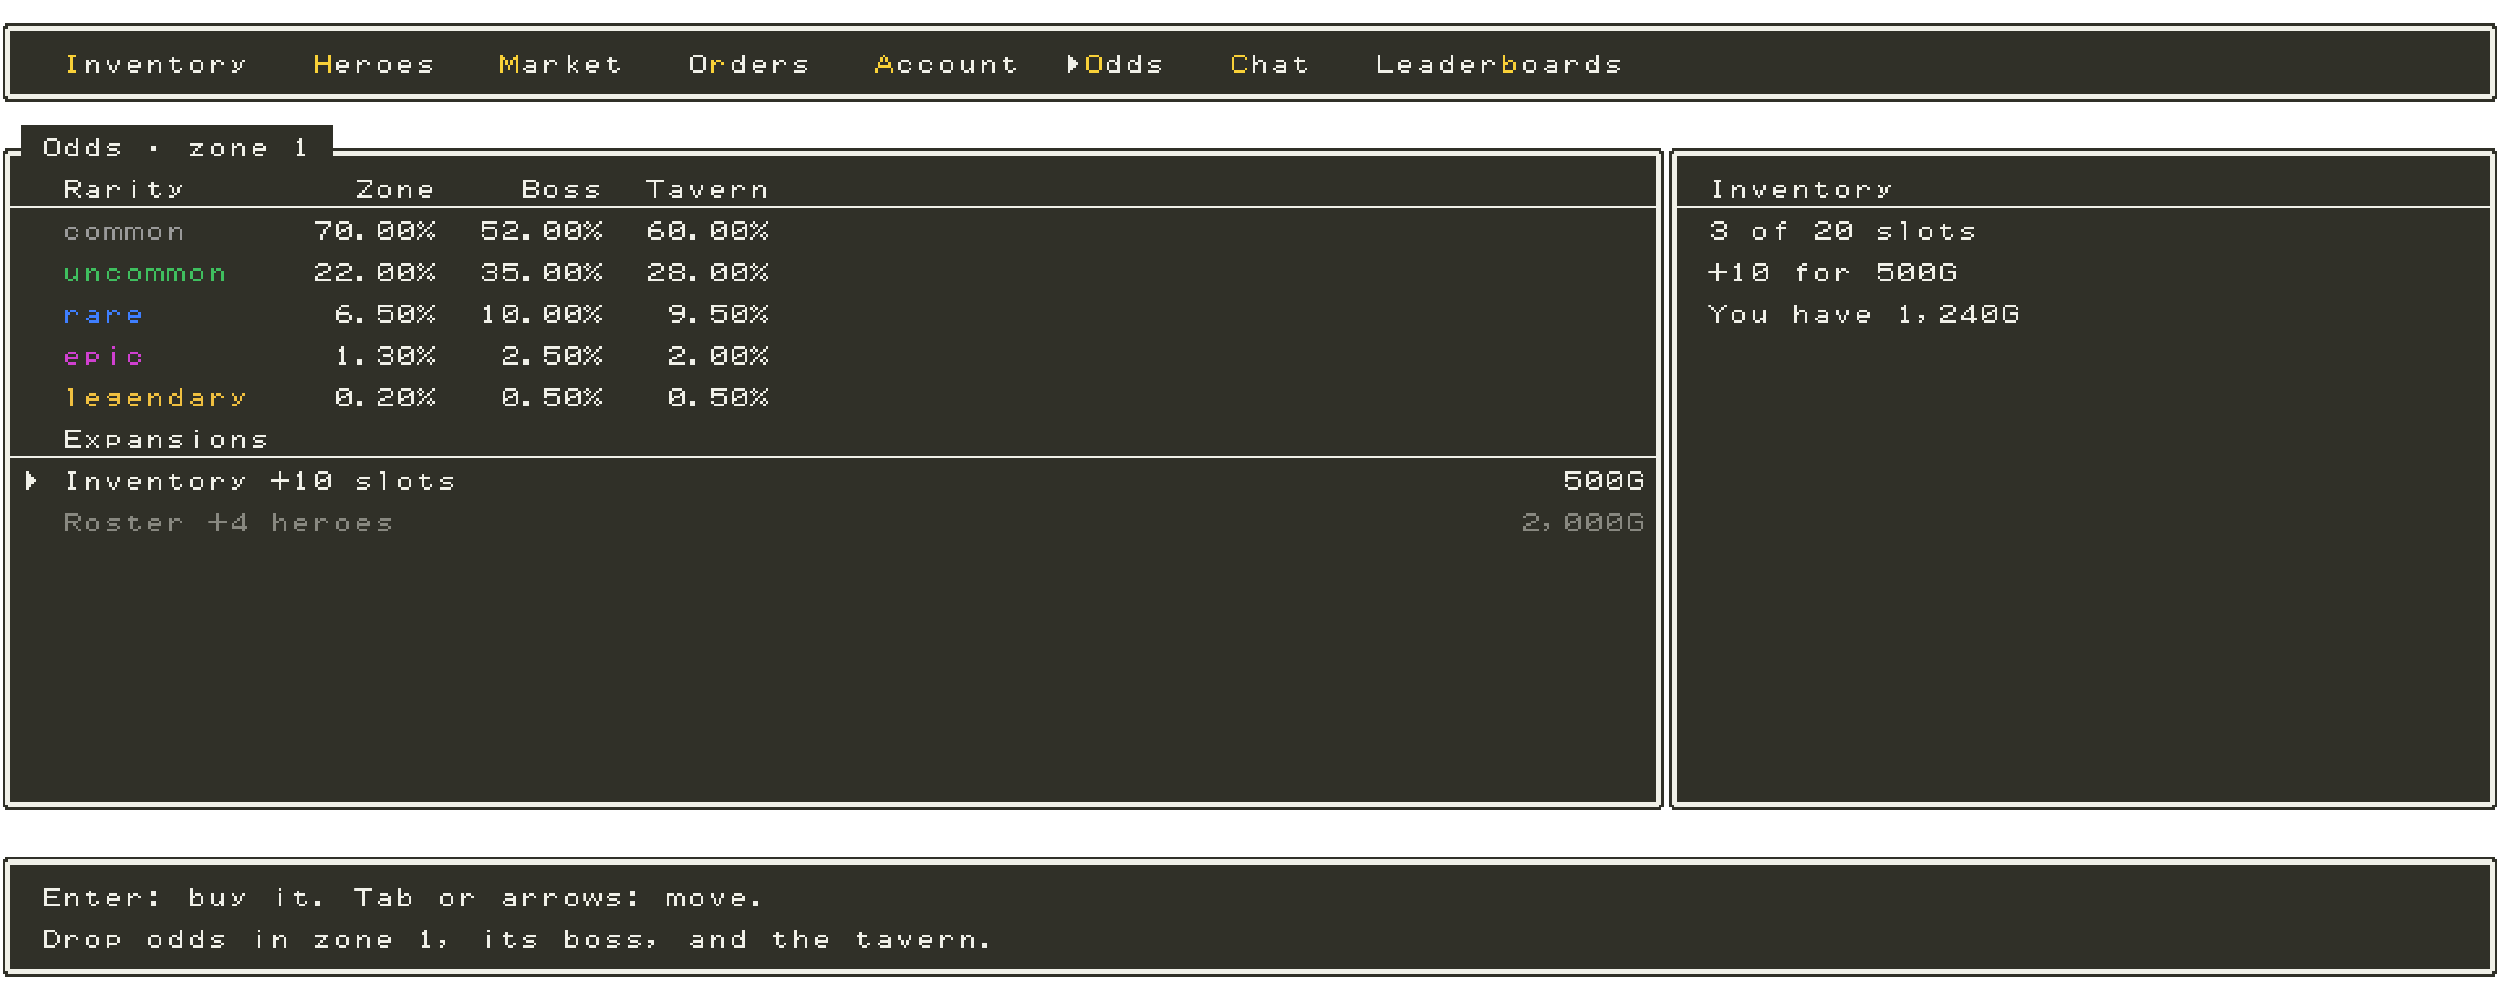
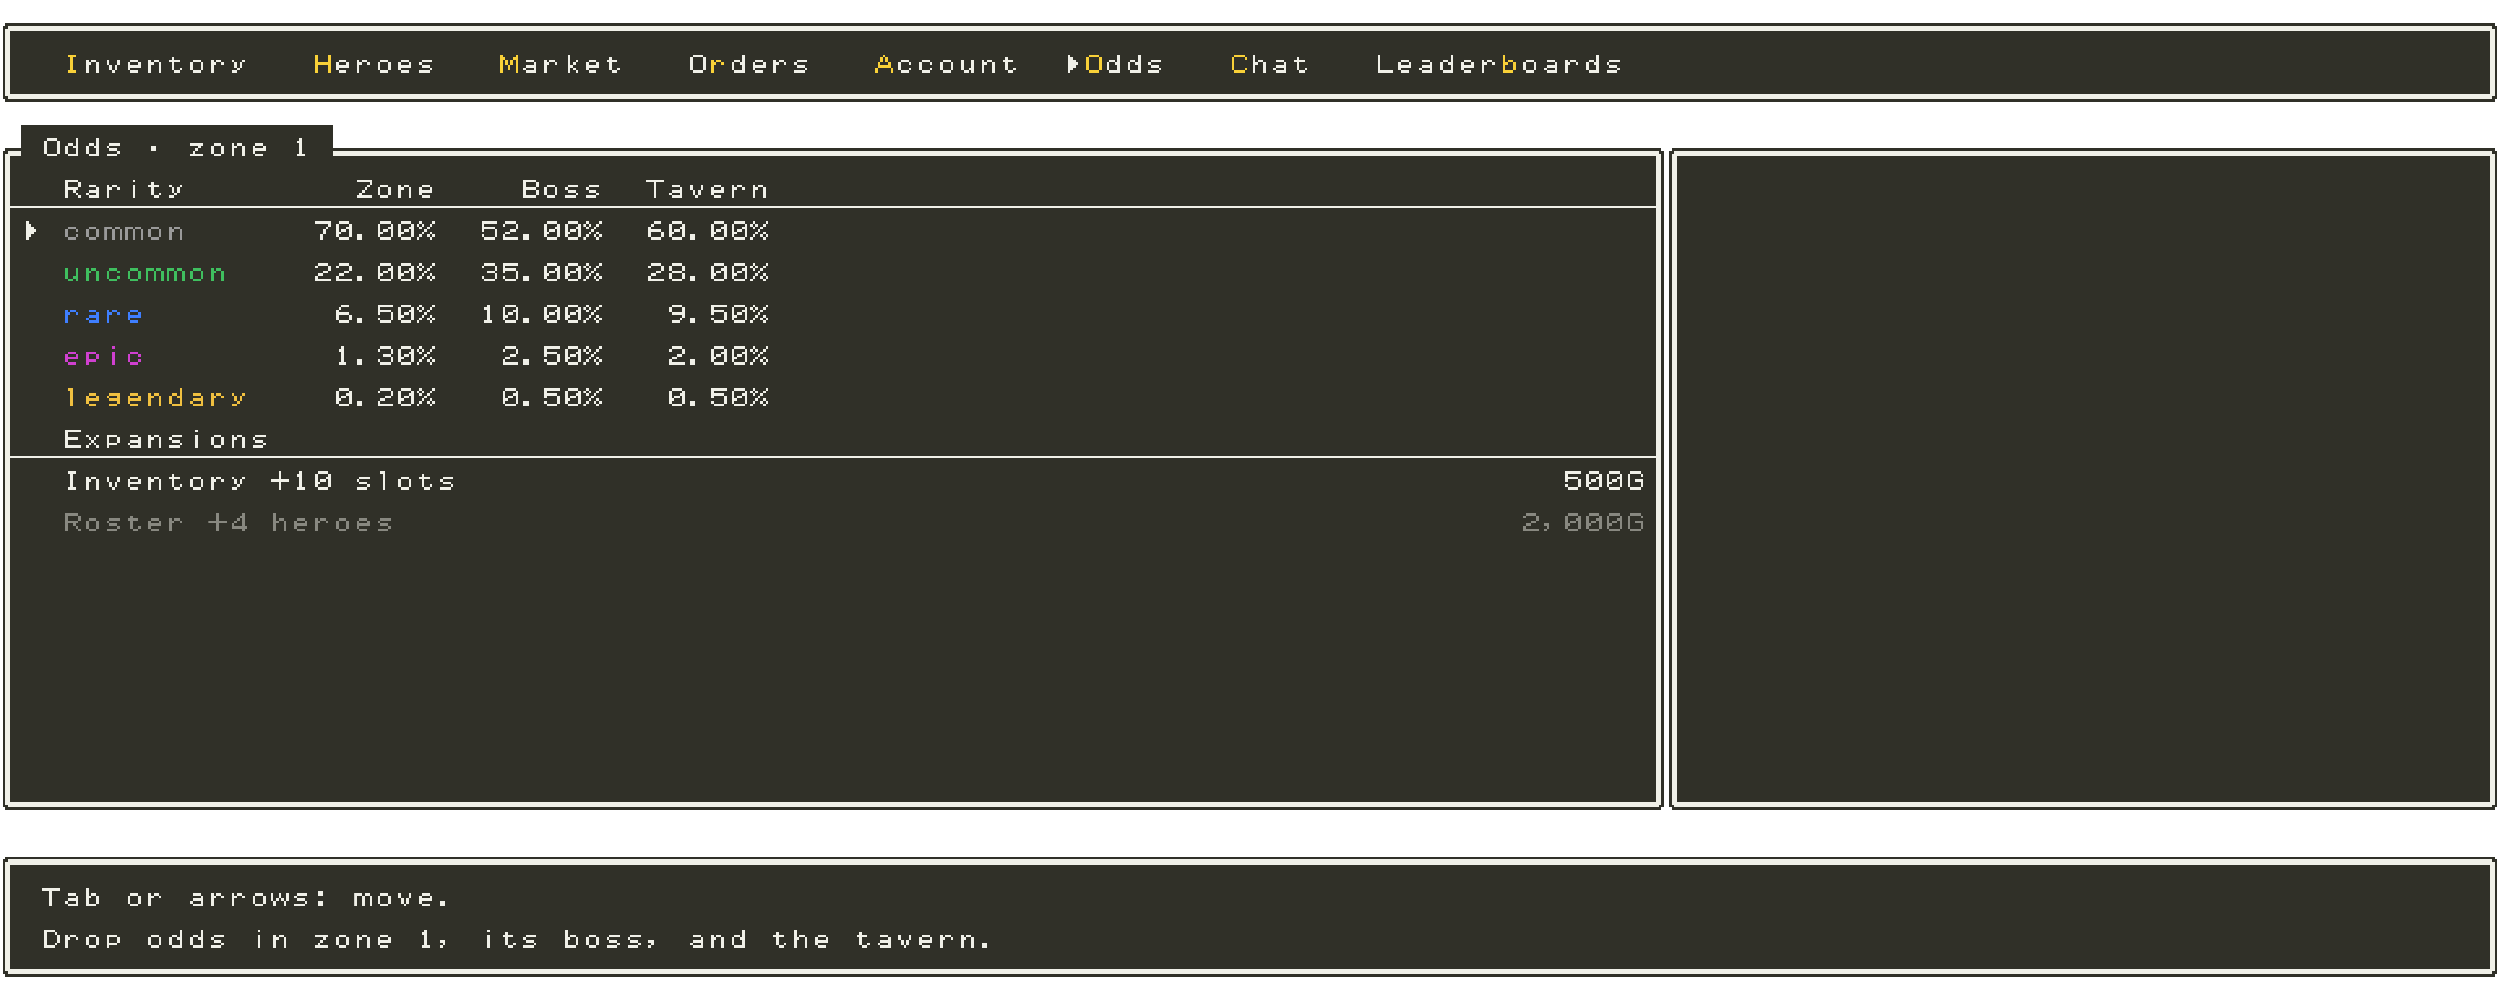
<svg xmlns="http://www.w3.org/2000/svg" viewBox="0 0 960 384" width="960" height="384" shape-rendering="crispEdges">
  <defs>
    <symbol id="g0">
      <path d="M2 5h3v1h-3zM3 6h1v1h-1zM3 7h1v1h-1zM3 8h1v1h-1zM3 9h1v1h-1zM3 10h1v1h-1zM2 11h3v1h-3z" />
    </symbol>
    <symbol id="g1">
      <path d="M1 7h1v1h-1zM3 7h2v1h-2zM1 8h2v1h-2zM5 8h1v1h-1zM1 9h1v1h-1zM5 9h1v1h-1zM1 10h1v1h-1zM5 10h1v1h-1zM1 11h1v1h-1zM5 11h1v1h-1z" />
    </symbol>
    <symbol id="g2">
      <path d="M1 7h1v1h-1zM5 7h1v1h-1zM1 8h1v1h-1zM5 8h1v1h-1zM2 9h1v1h-1zM4 9h1v1h-1zM2 10h1v1h-1zM4 10h1v1h-1zM3 11h1v1h-1z" />
    </symbol>
    <symbol id="g3">
      <path d="M2 7h3v1h-3zM1 8h1v1h-1zM5 8h1v1h-1zM1 9h5v1h-5zM1 10h1v1h-1zM2 11h3v1h-3z" />
    </symbol>
    <symbol id="g4">
      <path d="M2 6h1v1h-1zM1 7h4v1h-4zM2 8h1v1h-1zM2 9h1v1h-1zM2 10h1v1h-1zM5 10h1v1h-1zM3 11h2v1h-2z" />
    </symbol>
    <symbol id="g5">
      <path d="M2 7h3v1h-3zM1 8h1v1h-1zM5 8h1v1h-1zM1 9h1v1h-1zM5 9h1v1h-1zM1 10h1v1h-1zM5 10h1v1h-1zM2 11h3v1h-3z" />
    </symbol>
    <symbol id="g6">
      <path d="M1 7h1v1h-1zM3 7h2v1h-2zM1 8h2v1h-2zM5 8h1v1h-1zM1 9h1v1h-1zM1 10h1v1h-1zM1 11h1v1h-1z" />
    </symbol>
    <symbol id="g7">
      <path d="M1 7h1v1h-1zM5 7h1v1h-1zM2 8h1v1h-1zM4 8h1v1h-1zM2 9h1v1h-1zM4 9h1v1h-1zM3 10h1v1h-1zM1 11h2v1h-2z" />
    </symbol>
    <symbol id="g8">
      <path d="M1 5h1v1h-1zM6 5h1v1h-1zM1 6h1v1h-1zM6 6h1v1h-1zM1 7h1v1h-1zM6 7h1v1h-1zM1 8h6v1h-6zM1 9h1v1h-1zM6 9h1v1h-1zM1 10h1v1h-1zM6 10h1v1h-1zM1 11h1v1h-1zM6 11h1v1h-1z" />
    </symbol>
    <symbol id="g9">
      <path d="M2 7h4v1h-4zM1 8h1v1h-1zM2 9h3v1h-3zM5 10h1v1h-1zM1 11h4v1h-4z" />
    </symbol>
    <symbol id="g10">
      <path d="M0 5h1v1h-1zM6 5h1v1h-1zM0 6h2v1h-2zM5 6h2v1h-2zM0 7h1v1h-1zM2 7h1v1h-1zM4 7h1v1h-1zM6 7h1v1h-1zM0 8h1v1h-1zM2 8h1v1h-1zM4 8h1v1h-1zM6 8h1v1h-1zM0 9h1v1h-1zM3 9h1v1h-1zM6 9h1v1h-1zM0 10h1v1h-1zM3 10h1v1h-1zM6 10h1v1h-1zM0 11h1v1h-1zM6 11h1v1h-1z" />
    </symbol>
    <symbol id="g11">
      <path d="M2 7h3v1h-3zM5 8h1v1h-1zM2 9h4v1h-4zM1 10h1v1h-1zM5 10h1v1h-1zM2 11h4v1h-4z" />
    </symbol>
    <symbol id="g12">
      <path d="M2 5h1v1h-1zM2 6h1v1h-1zM2 7h1v1h-1zM5 7h1v1h-1zM2 8h1v1h-1zM4 8h1v1h-1zM2 9h2v1h-2zM2 10h1v1h-1zM4 10h1v1h-1zM2 11h1v1h-1zM5 11h1v1h-1z" />
    </symbol>
    <symbol id="g13">
      <path d="M2 5h4v1h-4zM1 6h1v1h-1zM6 6h1v1h-1zM1 7h1v1h-1zM6 7h1v1h-1zM1 8h1v1h-1zM6 8h1v1h-1zM1 9h1v1h-1zM6 9h1v1h-1zM1 10h1v1h-1zM6 10h1v1h-1zM2 11h4v1h-4z" />
    </symbol>
    <symbol id="g14">
      <path d="M5 5h1v1h-1zM5 6h1v1h-1zM2 7h2v1h-2zM5 7h1v1h-1zM1 8h1v1h-1zM4 8h2v1h-2zM1 9h1v1h-1zM5 9h1v1h-1zM1 10h1v1h-1zM5 10h1v1h-1zM2 11h4v1h-4z" />
    </symbol>
    <symbol id="g15">
      <path d="M3 5h1v1h-1zM2 6h1v1h-1zM4 6h1v1h-1zM2 7h1v1h-1zM4 7h1v1h-1zM1 8h1v1h-1zM5 8h1v1h-1zM1 9h5v1h-5zM0 10h1v1h-1zM6 10h1v1h-1zM0 11h1v1h-1zM6 11h1v1h-1z" />
    </symbol>
    <symbol id="g16">
      <path d="M2 7h3v1h-3zM1 8h1v1h-1zM5 8h1v1h-1zM1 9h1v1h-1zM1 10h1v1h-1zM5 10h1v1h-1zM2 11h3v1h-3z" />
    </symbol>
    <symbol id="g17">
      <path d="M1 7h1v1h-1zM5 7h1v1h-1zM1 8h1v1h-1zM5 8h1v1h-1zM1 9h1v1h-1zM5 9h1v1h-1zM1 10h1v1h-1zM4 10h2v1h-2zM2 11h2v1h-2zM5 11h1v1h-1z" />
    </symbol>
    <symbol id="g18">
      <path d="M2 5h1v1h-1zM2 6h2v1h-2zM2 7h3v1h-3zM2 8h4v1h-4zM2 9h3v1h-3zM2 10h2v1h-2zM2 11h1v1h-1z" />
    </symbol>
    <symbol id="g19">
      <path d="M2 5h4v1h-4zM1 6h1v1h-1zM6 6h1v1h-1zM1 7h1v1h-1zM1 8h1v1h-1zM1 9h1v1h-1zM1 10h1v1h-1zM6 10h1v1h-1zM2 11h4v1h-4z" />
    </symbol>
    <symbol id="g20">
      <path d="M1 5h1v1h-1zM1 6h1v1h-1zM1 7h1v1h-1zM3 7h2v1h-2zM1 8h2v1h-2zM5 8h1v1h-1zM1 9h1v1h-1zM5 9h1v1h-1zM1 10h1v1h-1zM5 10h1v1h-1zM1 11h1v1h-1zM5 11h1v1h-1z" />
    </symbol>
    <symbol id="g21">
      <path d="M1 5h1v1h-1zM1 6h1v1h-1zM1 7h1v1h-1zM1 8h1v1h-1zM1 9h1v1h-1zM1 10h1v1h-1zM1 11h6v1h-6z" />
    </symbol>
    <symbol id="g22">
      <path d="M1 5h1v1h-1zM1 6h1v1h-1zM1 7h1v1h-1zM3 7h2v1h-2zM1 8h2v1h-2zM5 8h1v1h-1zM1 9h1v1h-1zM5 9h1v1h-1zM1 10h1v1h-1zM5 10h1v1h-1zM1 11h4v1h-4z" />
    </symbol>
    <symbol id="g23">
      <path d="M2 8h2v1h-2zM2 9h2v1h-2z" />
    </symbol>
    <symbol id="g24">
      <path d="M1 7h5v1h-5zM4 8h1v1h-1zM3 9h1v1h-1zM2 10h1v1h-1zM1 11h5v1h-5z" />
    </symbol>
    <symbol id="g25">
      <path d="M3 5h1v1h-1zM2 6h2v1h-2zM3 7h1v1h-1zM3 8h1v1h-1zM3 9h1v1h-1zM3 10h1v1h-1zM2 11h3v1h-3z" />
    </symbol>
    <symbol id="g26">
      <path d="M1 5h5v1h-5zM1 6h1v1h-1zM6 6h1v1h-1zM1 7h1v1h-1zM6 7h1v1h-1zM1 8h5v1h-5zM1 9h1v1h-1zM4 9h1v1h-1zM1 10h1v1h-1zM5 10h1v1h-1zM1 11h1v1h-1zM6 11h1v1h-1z" />
    </symbol>
    <symbol id="g27">
      <path d="M3 5h1v1h-1zM3 7h1v1h-1zM3 8h1v1h-1zM3 9h1v1h-1zM3 10h1v1h-1zM3 11h1v1h-1z" />
    </symbol>
    <symbol id="g28">
      <path d="M1 5h6v1h-6zM6 6h1v1h-1zM5 7h1v1h-1zM4 8h1v1h-1zM3 9h1v1h-1zM2 10h1v1h-1zM1 11h6v1h-6z" />
    </symbol>
    <symbol id="g29">
      <path d="M1 5h5v1h-5zM1 6h1v1h-1zM6 6h1v1h-1zM1 7h1v1h-1zM6 7h1v1h-1zM1 8h5v1h-5zM1 9h1v1h-1zM6 9h1v1h-1zM1 10h1v1h-1zM6 10h1v1h-1zM1 11h5v1h-5z" />
    </symbol>
    <symbol id="g30">
      <path d="M0 5h7v1h-7zM3 6h1v1h-1zM3 7h1v1h-1zM3 8h1v1h-1zM3 9h1v1h-1zM3 10h1v1h-1zM3 11h1v1h-1z" />
    </symbol>
    <symbol id="g31">
      <path d="M0 7h3v1h-3zM4 7h2v1h-2zM0 8h1v1h-1zM3 8h1v1h-1zM6 8h1v1h-1zM0 9h1v1h-1zM3 9h1v1h-1zM6 9h1v1h-1zM0 10h1v1h-1zM3 10h1v1h-1zM6 10h1v1h-1zM0 11h1v1h-1zM3 11h1v1h-1zM6 11h1v1h-1z" />
    </symbol>
    <symbol id="g32">
      <path d="M1 5h6v1h-6zM6 6h1v1h-1zM5 7h1v1h-1zM4 8h1v1h-1zM4 9h1v1h-1zM3 10h1v1h-1zM3 11h1v1h-1z" />
    </symbol>
    <symbol id="g33">
      <path d="M2 5h4v1h-4zM1 6h1v1h-1zM6 6h1v1h-1zM1 7h1v1h-1zM5 7h2v1h-2zM1 8h1v1h-1zM3 8h2v1h-2zM6 8h1v1h-1zM1 9h2v1h-2zM6 9h1v1h-1zM1 10h1v1h-1zM6 10h1v1h-1zM2 11h4v1h-4z" />
    </symbol>
    <symbol id="g34">
      <path d="M1 10h2v1h-2zM1 11h2v1h-2z" />
    </symbol>
    <symbol id="g35">
      <path d="M1 5h1v1h-1zM6 5h1v1h-1zM0 6h1v1h-1zM2 6h1v1h-1zM5 6h1v1h-1zM1 7h1v1h-1zM4 7h1v1h-1zM3 8h1v1h-1zM2 9h1v1h-1zM5 9h1v1h-1zM1 10h1v1h-1zM4 10h1v1h-1zM6 10h1v1h-1zM0 11h1v1h-1zM5 11h1v1h-1z" />
    </symbol>
    <symbol id="g36">
      <path d="M1 5h6v1h-6zM1 6h1v1h-1zM1 7h5v1h-5zM1 8h1v1h-1zM6 8h1v1h-1zM6 9h1v1h-1zM1 10h1v1h-1zM6 10h1v1h-1zM2 11h4v1h-4z" />
    </symbol>
    <symbol id="g37">
      <path d="M2 5h4v1h-4zM1 6h1v1h-1zM6 6h1v1h-1zM6 7h1v1h-1zM4 8h2v1h-2zM2 9h2v1h-2zM1 10h1v1h-1zM1 11h6v1h-6z" />
    </symbol>
    <symbol id="g38">
      <path d="M3 5h3v1h-3zM2 6h1v1h-1zM1 7h1v1h-1zM1 8h5v1h-5zM1 9h1v1h-1zM6 9h1v1h-1zM1 10h1v1h-1zM6 10h1v1h-1zM2 11h4v1h-4z" />
    </symbol>
    <symbol id="g39">
      <path d="M2 5h4v1h-4zM1 6h1v1h-1zM6 6h1v1h-1zM6 7h1v1h-1zM3 8h3v1h-3zM6 9h1v1h-1zM1 10h1v1h-1zM6 10h1v1h-1zM2 11h4v1h-4z" />
    </symbol>
    <symbol id="g40">
      <path d="M2 5h4v1h-4zM1 6h1v1h-1zM6 6h1v1h-1zM1 7h1v1h-1zM6 7h1v1h-1zM2 8h4v1h-4zM1 9h1v1h-1zM6 9h1v1h-1zM1 10h1v1h-1zM6 10h1v1h-1zM2 11h4v1h-4z" />
    </symbol>
    <symbol id="g41">
      <path d="M2 5h4v1h-4zM1 6h1v1h-1zM6 6h1v1h-1zM1 7h1v1h-1zM6 7h1v1h-1zM2 8h5v1h-5zM6 9h1v1h-1zM5 10h1v1h-1zM2 11h3v1h-3z" />
    </symbol>
    <symbol id="g42">
      <path d="M1 7h4v1h-4zM1 8h1v1h-1zM5 8h1v1h-1zM1 9h1v1h-1zM5 9h1v1h-1zM1 10h4v1h-4zM1 11h1v1h-1z" />
    </symbol>
    <symbol id="g43">
      <path d="M2 5h2v1h-2zM3 6h1v1h-1zM3 7h1v1h-1zM3 8h1v1h-1zM3 9h1v1h-1zM3 10h1v1h-1zM3 11h1v1h-1z" />
    </symbol>
    <symbol id="g44">
      <path d="M2 7h4v1h-4zM1 8h1v1h-1zM5 8h1v1h-1zM2 9h4v1h-4zM5 10h1v1h-1zM2 11h3v1h-3z" />
    </symbol>
    <symbol id="g45">
      <path d="M1 5h6v1h-6zM1 6h1v1h-1zM1 7h1v1h-1zM1 8h5v1h-5zM1 9h1v1h-1zM1 10h1v1h-1zM1 11h6v1h-6z" />
    </symbol>
    <symbol id="g46">
      <path d="M1 7h1v1h-1zM5 7h1v1h-1zM2 8h1v1h-1zM4 8h1v1h-1zM3 9h1v1h-1zM2 10h1v1h-1zM4 10h1v1h-1zM1 11h1v1h-1zM5 11h1v1h-1z" />
    </symbol>
    <symbol id="g47">
      <path d="M3 5h1v1h-1zM3 6h1v1h-1zM3 7h1v1h-1zM0 8h7v1h-7zM3 9h1v1h-1zM3 10h1v1h-1zM3 11h1v1h-1z" />
    </symbol>
    <symbol id="g48">
      <path d="M2 5h4v1h-4zM1 6h1v1h-1zM6 6h1v1h-1zM1 7h1v1h-1zM1 8h1v1h-1zM4 8h3v1h-3zM1 9h1v1h-1zM6 9h1v1h-1zM1 10h1v1h-1zM6 10h1v1h-1zM2 11h4v1h-4z" />
    </symbol>
    <symbol id="g49">
      <path d="M5 5h1v1h-1zM4 6h2v1h-2zM3 7h1v1h-1zM5 7h1v1h-1zM2 8h1v1h-1zM5 8h1v1h-1zM1 9h1v1h-1zM5 9h1v1h-1zM1 10h6v1h-6zM5 11h1v1h-1z" />
    </symbol>
    <symbol id="g50">
      <path d="M1 9h2v1h-2zM2 10h1v1h-1zM1 11h1v1h-1z" />
    </symbol>
    <symbol id="g51">
-       <path d="M4 5h2v1h-2zM3 6h1v1h-1zM2 7h4v1h-4zM3 8h1v1h-1zM3 9h1v1h-1zM3 10h1v1h-1zM3 11h1v1h-1z" />
+       <path d="M0 7h1v1h-1zM3 7h1v1h-1zM6 7h1v1h-1zM0 8h1v1h-1zM3 8h1v1h-1zM6 8h1v1h-1zM0 9h1v1h-1zM2 9h1v1h-1zM4 9h1v1h-1zM6 9h1v1h-1zM1 10h1v1h-1zM5 10h1v1h-1zM1 11h1v1h-1zM5 11h1v1h-1z" />
    </symbol>
    <symbol id="g52">
-       <path d="M0 5h1v1h-1zM6 5h1v1h-1zM1 6h1v1h-1zM5 6h1v1h-1zM2 7h1v1h-1zM4 7h1v1h-1zM3 8h1v1h-1zM3 9h1v1h-1zM3 10h1v1h-1zM3 11h1v1h-1z" />
+       <path d="M2 6h2v1h-2zM2 7h2v1h-2zM2 10h2v1h-2zM2 11h2v1h-2z" />
    </symbol>
    <symbol id="g53">
-       <path d="M2 6h2v1h-2zM2 7h2v1h-2zM2 10h2v1h-2zM2 11h2v1h-2z" />
-     </symbol>
-     <symbol id="g54">
-       <path d="M0 7h1v1h-1zM3 7h1v1h-1zM6 7h1v1h-1zM0 8h1v1h-1zM3 8h1v1h-1zM6 8h1v1h-1zM0 9h1v1h-1zM2 9h1v1h-1zM4 9h1v1h-1zM6 9h1v1h-1zM1 10h1v1h-1zM5 10h1v1h-1zM1 11h1v1h-1zM5 11h1v1h-1z" />
-     </symbol>
-     <symbol id="g55">
      <path d="M1 5h4v1h-4zM1 6h1v1h-1zM5 6h1v1h-1zM1 7h1v1h-1zM6 7h1v1h-1zM1 8h1v1h-1zM6 8h1v1h-1zM1 9h1v1h-1zM6 9h1v1h-1zM1 10h1v1h-1zM5 10h1v1h-1zM1 11h4v1h-4z" />
    </symbol>
  </defs>
  <g id="w-tab">
    <path fill="#303028" d="M2 9H958V10H959V38H958V39H2V38H1V10H2Z" />
    <g fill="#f0f0e8">
      <rect x="3" y="10" width="954" height="1" />
      <rect x="2" y="11" width="956" height="1" />
      <rect x="2" y="36" width="956" height="1" />
      <rect x="3" y="37" width="954" height="1" />
      <rect x="2" y="12" width="2" height="24" />
      <rect x="956" y="12" width="2" height="24" />
    </g>
    <use href="#g18" x="408" y="16" fill="#f0f0e8" />
    <use href="#g0" x="24" y="16" fill="#f8d038" />
    <use href="#g1" x="32" y="16" fill="#f0f0e8" />
    <use href="#g2" x="40" y="16" fill="#f0f0e8" />
    <use href="#g3" x="48" y="16" fill="#f0f0e8" />
    <use href="#g1" x="56" y="16" fill="#f0f0e8" />
    <use href="#g4" x="64" y="16" fill="#f0f0e8" />
    <use href="#g5" x="72" y="16" fill="#f0f0e8" />
    <use href="#g6" x="80" y="16" fill="#f0f0e8" />
    <use href="#g7" x="88" y="16" fill="#f0f0e8" />
    <use href="#g8" x="120" y="16" fill="#f8d038" />
    <use href="#g3" x="128" y="16" fill="#f0f0e8" />
    <use href="#g6" x="136" y="16" fill="#f0f0e8" />
    <use href="#g5" x="144" y="16" fill="#f0f0e8" />
    <use href="#g3" x="152" y="16" fill="#f0f0e8" />
    <use href="#g9" x="160" y="16" fill="#f0f0e8" />
    <use href="#g10" x="192" y="16" fill="#f8d038" />
    <use href="#g11" x="200" y="16" fill="#f0f0e8" />
    <use href="#g6" x="208" y="16" fill="#f0f0e8" />
    <use href="#g12" x="216" y="16" fill="#f0f0e8" />
    <use href="#g3" x="224" y="16" fill="#f0f0e8" />
    <use href="#g4" x="232" y="16" fill="#f0f0e8" />
    <use href="#g13" x="264" y="16" fill="#f0f0e8" />
    <use href="#g6" x="272" y="16" fill="#f8d038" />
    <use href="#g14" x="280" y="16" fill="#f0f0e8" />
    <use href="#g3" x="288" y="16" fill="#f0f0e8" />
    <use href="#g6" x="296" y="16" fill="#f0f0e8" />
    <use href="#g9" x="304" y="16" fill="#f0f0e8" />
    <use href="#g15" x="336" y="16" fill="#f8d038" />
    <use href="#g16" x="344" y="16" fill="#f0f0e8" />
    <use href="#g16" x="352" y="16" fill="#f0f0e8" />
    <use href="#g5" x="360" y="16" fill="#f0f0e8" />
    <use href="#g17" x="368" y="16" fill="#f0f0e8" />
    <use href="#g1" x="376" y="16" fill="#f0f0e8" />
    <use href="#g4" x="384" y="16" fill="#f0f0e8" />
    <use href="#g13" x="416" y="16" fill="#f8d038" />
    <use href="#g14" x="424" y="16" fill="#f0f0e8" />
    <use href="#g14" x="432" y="16" fill="#f0f0e8" />
    <use href="#g9" x="440" y="16" fill="#f0f0e8" />
    <use href="#g19" x="472" y="16" fill="#f8d038" />
    <use href="#g20" x="480" y="16" fill="#f0f0e8" />
    <use href="#g11" x="488" y="16" fill="#f0f0e8" />
    <use href="#g4" x="496" y="16" fill="#f0f0e8" />
    <use href="#g21" x="528" y="16" fill="#f0f0e8" />
    <use href="#g3" x="536" y="16" fill="#f0f0e8" />
    <use href="#g11" x="544" y="16" fill="#f0f0e8" />
    <use href="#g14" x="552" y="16" fill="#f0f0e8" />
    <use href="#g3" x="560" y="16" fill="#f0f0e8" />
    <use href="#g6" x="568" y="16" fill="#f0f0e8" />
    <use href="#g22" x="576" y="16" fill="#f8d038" />
    <use href="#g5" x="584" y="16" fill="#f0f0e8" />
    <use href="#g11" x="592" y="16" fill="#f0f0e8" />
    <use href="#g6" x="600" y="16" fill="#f0f0e8" />
    <use href="#g14" x="608" y="16" fill="#f0f0e8" />
    <use href="#g9" x="616" y="16" fill="#f0f0e8" />
  </g>
  <g id="w-list" transform="translate(0 48)">
    <path fill="#303028" d="M2 9H638V10H639V262H638V263H2V262H1V10H2Z" />
    <g fill="#f0f0e8">
      <rect x="3" y="10" width="634" height="1" />
      <rect x="2" y="11" width="636" height="1" />
      <rect x="2" y="260" width="636" height="1" />
      <rect x="3" y="261" width="634" height="1" />
      <rect x="2" y="12" width="2" height="248" />
      <rect x="636" y="12" width="2" height="248" />
    </g>
    <rect x="8" y="0" width="120" height="16" fill="#303028" />
    <use href="#g13" x="16" y="0" fill="#f0f0e8" />
    <use href="#g14" x="24" y="0" fill="#f0f0e8" />
    <use href="#g14" x="32" y="0" fill="#f0f0e8" />
    <use href="#g9" x="40" y="0" fill="#f0f0e8" />
    <use href="#g23" x="56" y="0" fill="#f0f0e8" />
    <use href="#g24" x="72" y="0" fill="#f0f0e8" />
    <use href="#g5" x="80" y="0" fill="#f0f0e8" />
    <use href="#g1" x="88" y="0" fill="#f0f0e8" />
    <use href="#g3" x="96" y="0" fill="#f0f0e8" />
    <use href="#g25" x="112" y="0" fill="#f0f0e8" />
    <use href="#g26" x="24" y="16" fill="#f0f0e8" />
    <use href="#g11" x="32" y="16" fill="#f0f0e8" />
    <use href="#g6" x="40" y="16" fill="#f0f0e8" />
    <use href="#g27" x="48" y="16" fill="#f0f0e8" />
    <use href="#g4" x="56" y="16" fill="#f0f0e8" />
    <use href="#g7" x="64" y="16" fill="#f0f0e8" />
    <use href="#g28" x="136" y="16" fill="#f0f0e8" />
    <use href="#g5" x="144" y="16" fill="#f0f0e8" />
    <use href="#g1" x="152" y="16" fill="#f0f0e8" />
    <use href="#g3" x="160" y="16" fill="#f0f0e8" />
    <use href="#g29" x="200" y="16" fill="#f0f0e8" />
    <use href="#g5" x="208" y="16" fill="#f0f0e8" />
    <use href="#g9" x="216" y="16" fill="#f0f0e8" />
    <use href="#g9" x="224" y="16" fill="#f0f0e8" />
    <use href="#g30" x="248" y="16" fill="#f0f0e8" />
    <use href="#g11" x="256" y="16" fill="#f0f0e8" />
    <use href="#g2" x="264" y="16" fill="#f0f0e8" />
    <use href="#g3" x="272" y="16" fill="#f0f0e8" />
    <use href="#g6" x="280" y="16" fill="#f0f0e8" />
    <use href="#g1" x="288" y="16" fill="#f0f0e8" />
    <rect x="2" y="31" width="636" height="1" fill="#f0f0e8" />
+     <use href="#g18" x="8" y="32" fill="#f0f0e8" />
    <use href="#g16" x="24" y="32" fill="#9a9a9a" />
    <use href="#g5" x="32" y="32" fill="#9a9a9a" />
    <use href="#g31" x="40" y="32" fill="#9a9a9a" />
    <use href="#g31" x="48" y="32" fill="#9a9a9a" />
    <use href="#g5" x="56" y="32" fill="#9a9a9a" />
    <use href="#g1" x="64" y="32" fill="#9a9a9a" />
    <use href="#g32" x="120" y="32" fill="#f0f0e8" />
    <use href="#g33" x="128" y="32" fill="#f0f0e8" />
    <use href="#g34" x="136" y="32" fill="#f0f0e8" />
    <use href="#g33" x="144" y="32" fill="#f0f0e8" />
    <use href="#g33" x="152" y="32" fill="#f0f0e8" />
    <use href="#g35" x="160" y="32" fill="#f0f0e8" />
    <use href="#g36" x="184" y="32" fill="#f0f0e8" />
    <use href="#g37" x="192" y="32" fill="#f0f0e8" />
    <use href="#g34" x="200" y="32" fill="#f0f0e8" />
    <use href="#g33" x="208" y="32" fill="#f0f0e8" />
    <use href="#g33" x="216" y="32" fill="#f0f0e8" />
    <use href="#g35" x="224" y="32" fill="#f0f0e8" />
    <use href="#g38" x="248" y="32" fill="#f0f0e8" />
    <use href="#g33" x="256" y="32" fill="#f0f0e8" />
    <use href="#g34" x="264" y="32" fill="#f0f0e8" />
    <use href="#g33" x="272" y="32" fill="#f0f0e8" />
    <use href="#g33" x="280" y="32" fill="#f0f0e8" />
    <use href="#g35" x="288" y="32" fill="#f0f0e8" />
    <use href="#g17" x="24" y="48" fill="#3fbf5f" />
    <use href="#g1" x="32" y="48" fill="#3fbf5f" />
    <use href="#g16" x="40" y="48" fill="#3fbf5f" />
    <use href="#g5" x="48" y="48" fill="#3fbf5f" />
    <use href="#g31" x="56" y="48" fill="#3fbf5f" />
    <use href="#g31" x="64" y="48" fill="#3fbf5f" />
    <use href="#g5" x="72" y="48" fill="#3fbf5f" />
    <use href="#g1" x="80" y="48" fill="#3fbf5f" />
    <use href="#g37" x="120" y="48" fill="#f0f0e8" />
    <use href="#g37" x="128" y="48" fill="#f0f0e8" />
    <use href="#g34" x="136" y="48" fill="#f0f0e8" />
    <use href="#g33" x="144" y="48" fill="#f0f0e8" />
    <use href="#g33" x="152" y="48" fill="#f0f0e8" />
    <use href="#g35" x="160" y="48" fill="#f0f0e8" />
    <use href="#g39" x="184" y="48" fill="#f0f0e8" />
    <use href="#g36" x="192" y="48" fill="#f0f0e8" />
    <use href="#g34" x="200" y="48" fill="#f0f0e8" />
    <use href="#g33" x="208" y="48" fill="#f0f0e8" />
    <use href="#g33" x="216" y="48" fill="#f0f0e8" />
    <use href="#g35" x="224" y="48" fill="#f0f0e8" />
    <use href="#g37" x="248" y="48" fill="#f0f0e8" />
    <use href="#g40" x="256" y="48" fill="#f0f0e8" />
    <use href="#g34" x="264" y="48" fill="#f0f0e8" />
    <use href="#g33" x="272" y="48" fill="#f0f0e8" />
    <use href="#g33" x="280" y="48" fill="#f0f0e8" />
    <use href="#g35" x="288" y="48" fill="#f0f0e8" />
    <use href="#g6" x="24" y="64" fill="#3f7fff" />
    <use href="#g11" x="32" y="64" fill="#3f7fff" />
    <use href="#g6" x="40" y="64" fill="#3f7fff" />
    <use href="#g3" x="48" y="64" fill="#3f7fff" />
    <use href="#g38" x="128" y="64" fill="#f0f0e8" />
    <use href="#g34" x="136" y="64" fill="#f0f0e8" />
    <use href="#g36" x="144" y="64" fill="#f0f0e8" />
    <use href="#g33" x="152" y="64" fill="#f0f0e8" />
    <use href="#g35" x="160" y="64" fill="#f0f0e8" />
    <use href="#g25" x="184" y="64" fill="#f0f0e8" />
    <use href="#g33" x="192" y="64" fill="#f0f0e8" />
    <use href="#g34" x="200" y="64" fill="#f0f0e8" />
    <use href="#g33" x="208" y="64" fill="#f0f0e8" />
    <use href="#g33" x="216" y="64" fill="#f0f0e8" />
    <use href="#g35" x="224" y="64" fill="#f0f0e8" />
    <use href="#g41" x="256" y="64" fill="#f0f0e8" />
    <use href="#g34" x="264" y="64" fill="#f0f0e8" />
    <use href="#g36" x="272" y="64" fill="#f0f0e8" />
    <use href="#g33" x="280" y="64" fill="#f0f0e8" />
    <use href="#g35" x="288" y="64" fill="#f0f0e8" />
    <use href="#g3" x="24" y="80" fill="#d040d0" />
    <use href="#g42" x="32" y="80" fill="#d040d0" />
    <use href="#g27" x="40" y="80" fill="#d040d0" />
    <use href="#g16" x="48" y="80" fill="#d040d0" />
    <use href="#g25" x="128" y="80" fill="#f0f0e8" />
    <use href="#g34" x="136" y="80" fill="#f0f0e8" />
    <use href="#g39" x="144" y="80" fill="#f0f0e8" />
    <use href="#g33" x="152" y="80" fill="#f0f0e8" />
    <use href="#g35" x="160" y="80" fill="#f0f0e8" />
    <use href="#g37" x="192" y="80" fill="#f0f0e8" />
    <use href="#g34" x="200" y="80" fill="#f0f0e8" />
    <use href="#g36" x="208" y="80" fill="#f0f0e8" />
    <use href="#g33" x="216" y="80" fill="#f0f0e8" />
    <use href="#g35" x="224" y="80" fill="#f0f0e8" />
    <use href="#g37" x="256" y="80" fill="#f0f0e8" />
    <use href="#g34" x="264" y="80" fill="#f0f0e8" />
    <use href="#g33" x="272" y="80" fill="#f0f0e8" />
    <use href="#g33" x="280" y="80" fill="#f0f0e8" />
    <use href="#g35" x="288" y="80" fill="#f0f0e8" />
    <use href="#g43" x="24" y="96" fill="#f0c040" />
    <use href="#g3" x="32" y="96" fill="#f0c040" />
    <use href="#g44" x="40" y="96" fill="#f0c040" />
    <use href="#g3" x="48" y="96" fill="#f0c040" />
    <use href="#g1" x="56" y="96" fill="#f0c040" />
    <use href="#g14" x="64" y="96" fill="#f0c040" />
    <use href="#g11" x="72" y="96" fill="#f0c040" />
    <use href="#g6" x="80" y="96" fill="#f0c040" />
    <use href="#g7" x="88" y="96" fill="#f0c040" />
    <use href="#g33" x="128" y="96" fill="#f0f0e8" />
    <use href="#g34" x="136" y="96" fill="#f0f0e8" />
    <use href="#g37" x="144" y="96" fill="#f0f0e8" />
    <use href="#g33" x="152" y="96" fill="#f0f0e8" />
    <use href="#g35" x="160" y="96" fill="#f0f0e8" />
    <use href="#g33" x="192" y="96" fill="#f0f0e8" />
    <use href="#g34" x="200" y="96" fill="#f0f0e8" />
    <use href="#g36" x="208" y="96" fill="#f0f0e8" />
    <use href="#g33" x="216" y="96" fill="#f0f0e8" />
    <use href="#g35" x="224" y="96" fill="#f0f0e8" />
    <use href="#g33" x="256" y="96" fill="#f0f0e8" />
    <use href="#g34" x="264" y="96" fill="#f0f0e8" />
    <use href="#g36" x="272" y="96" fill="#f0f0e8" />
    <use href="#g33" x="280" y="96" fill="#f0f0e8" />
    <use href="#g35" x="288" y="96" fill="#f0f0e8" />
    <use href="#g45" x="24" y="112" fill="#f0f0e8" />
    <use href="#g46" x="32" y="112" fill="#f0f0e8" />
    <use href="#g42" x="40" y="112" fill="#f0f0e8" />
    <use href="#g11" x="48" y="112" fill="#f0f0e8" />
    <use href="#g1" x="56" y="112" fill="#f0f0e8" />
    <use href="#g9" x="64" y="112" fill="#f0f0e8" />
    <use href="#g27" x="72" y="112" fill="#f0f0e8" />
    <use href="#g5" x="80" y="112" fill="#f0f0e8" />
    <use href="#g1" x="88" y="112" fill="#f0f0e8" />
    <use href="#g9" x="96" y="112" fill="#f0f0e8" />
    <rect x="2" y="127" width="636" height="1" fill="#f0f0e8" />
-     <use href="#g18" x="8" y="128" fill="#f0f0e8" />
    <use href="#g0" x="24" y="128" fill="#f0f0e8" />
    <use href="#g1" x="32" y="128" fill="#f0f0e8" />
    <use href="#g2" x="40" y="128" fill="#f0f0e8" />
    <use href="#g3" x="48" y="128" fill="#f0f0e8" />
    <use href="#g1" x="56" y="128" fill="#f0f0e8" />
    <use href="#g4" x="64" y="128" fill="#f0f0e8" />
    <use href="#g5" x="72" y="128" fill="#f0f0e8" />
    <use href="#g6" x="80" y="128" fill="#f0f0e8" />
    <use href="#g7" x="88" y="128" fill="#f0f0e8" />
    <use href="#g47" x="104" y="128" fill="#f0f0e8" />
    <use href="#g25" x="112" y="128" fill="#f0f0e8" />
    <use href="#g33" x="120" y="128" fill="#f0f0e8" />
    <use href="#g9" x="136" y="128" fill="#f0f0e8" />
    <use href="#g43" x="144" y="128" fill="#f0f0e8" />
    <use href="#g5" x="152" y="128" fill="#f0f0e8" />
    <use href="#g4" x="160" y="128" fill="#f0f0e8" />
    <use href="#g9" x="168" y="128" fill="#f0f0e8" />
    <use href="#g36" x="600" y="128" fill="#f0f0e8" />
    <use href="#g33" x="608" y="128" fill="#f0f0e8" />
    <use href="#g33" x="616" y="128" fill="#f0f0e8" />
    <use href="#g48" x="624" y="128" fill="#f0f0e8" />
    <use href="#g26" x="24" y="144" fill="#888880" />
    <use href="#g5" x="32" y="144" fill="#888880" />
    <use href="#g9" x="40" y="144" fill="#888880" />
    <use href="#g4" x="48" y="144" fill="#888880" />
    <use href="#g3" x="56" y="144" fill="#888880" />
    <use href="#g6" x="64" y="144" fill="#888880" />
    <use href="#g47" x="80" y="144" fill="#888880" />
    <use href="#g49" x="88" y="144" fill="#888880" />
    <use href="#g20" x="104" y="144" fill="#888880" />
    <use href="#g3" x="112" y="144" fill="#888880" />
    <use href="#g6" x="120" y="144" fill="#888880" />
    <use href="#g5" x="128" y="144" fill="#888880" />
    <use href="#g3" x="136" y="144" fill="#888880" />
    <use href="#g9" x="144" y="144" fill="#888880" />
    <use href="#g37" x="584" y="144" fill="#888880" />
    <use href="#g50" x="592" y="144" fill="#888880" />
    <use href="#g33" x="600" y="144" fill="#888880" />
    <use href="#g33" x="608" y="144" fill="#888880" />
    <use href="#g33" x="616" y="144" fill="#888880" />
    <use href="#g48" x="624" y="144" fill="#888880" />
  </g>
  <g id="w-detail" transform="translate(0 48)">
    <path fill="#303028" d="M642 9H958V10H959V262H958V263H642V262H641V10H642Z" />
    <g fill="#f0f0e8">
      <rect x="643" y="10" width="314" height="1" />
      <rect x="642" y="11" width="316" height="1" />
      <rect x="642" y="260" width="316" height="1" />
      <rect x="643" y="261" width="314" height="1" />
      <rect x="642" y="12" width="2" height="248" />
      <rect x="956" y="12" width="2" height="248" />
    </g>
-     <use href="#g0" x="656" y="16" fill="#f0f0e8" />
-     <use href="#g1" x="664" y="16" fill="#f0f0e8" />
-     <use href="#g2" x="672" y="16" fill="#f0f0e8" />
-     <use href="#g3" x="680" y="16" fill="#f0f0e8" />
-     <use href="#g1" x="688" y="16" fill="#f0f0e8" />
-     <use href="#g4" x="696" y="16" fill="#f0f0e8" />
-     <use href="#g5" x="704" y="16" fill="#f0f0e8" />
-     <use href="#g6" x="712" y="16" fill="#f0f0e8" />
-     <use href="#g7" x="720" y="16" fill="#f0f0e8" />
-     <rect x="642" y="31" width="316" height="1" fill="#f0f0e8" />
-     <use href="#g39" x="656" y="32" fill="#f0f0e8" />
-     <use href="#g5" x="672" y="32" fill="#f0f0e8" />
-     <use href="#g51" x="680" y="32" fill="#f0f0e8" />
-     <use href="#g37" x="696" y="32" fill="#f0f0e8" />
-     <use href="#g33" x="704" y="32" fill="#f0f0e8" />
-     <use href="#g9" x="720" y="32" fill="#f0f0e8" />
-     <use href="#g43" x="728" y="32" fill="#f0f0e8" />
-     <use href="#g5" x="736" y="32" fill="#f0f0e8" />
-     <use href="#g4" x="744" y="32" fill="#f0f0e8" />
-     <use href="#g9" x="752" y="32" fill="#f0f0e8" />
-     <use href="#g47" x="656" y="48" fill="#f0f0e8" />
-     <use href="#g25" x="664" y="48" fill="#f0f0e8" />
-     <use href="#g33" x="672" y="48" fill="#f0f0e8" />
-     <use href="#g51" x="688" y="48" fill="#f0f0e8" />
-     <use href="#g5" x="696" y="48" fill="#f0f0e8" />
-     <use href="#g6" x="704" y="48" fill="#f0f0e8" />
-     <use href="#g36" x="720" y="48" fill="#f0f0e8" />
-     <use href="#g33" x="728" y="48" fill="#f0f0e8" />
-     <use href="#g33" x="736" y="48" fill="#f0f0e8" />
-     <use href="#g48" x="744" y="48" fill="#f0f0e8" />
-     <use href="#g52" x="656" y="64" fill="#f0f0e8" />
-     <use href="#g5" x="664" y="64" fill="#f0f0e8" />
-     <use href="#g17" x="672" y="64" fill="#f0f0e8" />
-     <use href="#g20" x="688" y="64" fill="#f0f0e8" />
-     <use href="#g11" x="696" y="64" fill="#f0f0e8" />
-     <use href="#g2" x="704" y="64" fill="#f0f0e8" />
-     <use href="#g3" x="712" y="64" fill="#f0f0e8" />
-     <use href="#g25" x="728" y="64" fill="#f0f0e8" />
-     <use href="#g50" x="736" y="64" fill="#f0f0e8" />
-     <use href="#g37" x="744" y="64" fill="#f0f0e8" />
-     <use href="#g49" x="752" y="64" fill="#f0f0e8" />
-     <use href="#g33" x="760" y="64" fill="#f0f0e8" />
-     <use href="#g48" x="768" y="64" fill="#f0f0e8" />
  </g>
  <g id="w-message" transform="translate(0 320)">
    <path fill="#303028" d="M2 9H958V10H959V54H958V55H2V54H1V10H2Z" />
    <g fill="#f0f0e8">
      <rect x="3" y="10" width="954" height="1" />
      <rect x="2" y="11" width="956" height="1" />
      <rect x="2" y="52" width="956" height="1" />
      <rect x="3" y="53" width="954" height="1" />
      <rect x="2" y="12" width="2" height="40" />
      <rect x="956" y="12" width="2" height="40" />
    </g>
-     <use href="#g45" x="16" y="16" fill="#f0f0e8" />
-     <use href="#g1" x="24" y="16" fill="#f0f0e8" />
-     <use href="#g4" x="32" y="16" fill="#f0f0e8" />
-     <use href="#g3" x="40" y="16" fill="#f0f0e8" />
-     <use href="#g6" x="48" y="16" fill="#f0f0e8" />
-     <use href="#g53" x="56" y="16" fill="#f0f0e8" />
-     <use href="#g22" x="72" y="16" fill="#f0f0e8" />
-     <use href="#g17" x="80" y="16" fill="#f0f0e8" />
-     <use href="#g7" x="88" y="16" fill="#f0f0e8" />
-     <use href="#g27" x="104" y="16" fill="#f0f0e8" />
-     <use href="#g4" x="112" y="16" fill="#f0f0e8" />
-     <use href="#g34" x="120" y="16" fill="#f0f0e8" />
-     <use href="#g30" x="136" y="16" fill="#f0f0e8" />
-     <use href="#g11" x="144" y="16" fill="#f0f0e8" />
-     <use href="#g22" x="152" y="16" fill="#f0f0e8" />
-     <use href="#g5" x="168" y="16" fill="#f0f0e8" />
-     <use href="#g6" x="176" y="16" fill="#f0f0e8" />
-     <use href="#g11" x="192" y="16" fill="#f0f0e8" />
-     <use href="#g6" x="200" y="16" fill="#f0f0e8" />
-     <use href="#g6" x="208" y="16" fill="#f0f0e8" />
-     <use href="#g5" x="216" y="16" fill="#f0f0e8" />
-     <use href="#g54" x="224" y="16" fill="#f0f0e8" />
-     <use href="#g9" x="232" y="16" fill="#f0f0e8" />
-     <use href="#g53" x="240" y="16" fill="#f0f0e8" />
-     <use href="#g31" x="256" y="16" fill="#f0f0e8" />
-     <use href="#g5" x="264" y="16" fill="#f0f0e8" />
-     <use href="#g2" x="272" y="16" fill="#f0f0e8" />
-     <use href="#g3" x="280" y="16" fill="#f0f0e8" />
-     <use href="#g34" x="288" y="16" fill="#f0f0e8" />
-     <use href="#g55" x="16" y="32" fill="#f0f0e8" />
+     <use href="#g30" x="16" y="16" fill="#f0f0e8" />
+     <use href="#g11" x="24" y="16" fill="#f0f0e8" />
+     <use href="#g22" x="32" y="16" fill="#f0f0e8" />
+     <use href="#g5" x="48" y="16" fill="#f0f0e8" />
+     <use href="#g6" x="56" y="16" fill="#f0f0e8" />
+     <use href="#g11" x="72" y="16" fill="#f0f0e8" />
+     <use href="#g6" x="80" y="16" fill="#f0f0e8" />
+     <use href="#g6" x="88" y="16" fill="#f0f0e8" />
+     <use href="#g5" x="96" y="16" fill="#f0f0e8" />
+     <use href="#g51" x="104" y="16" fill="#f0f0e8" />
+     <use href="#g9" x="112" y="16" fill="#f0f0e8" />
+     <use href="#g52" x="120" y="16" fill="#f0f0e8" />
+     <use href="#g31" x="136" y="16" fill="#f0f0e8" />
+     <use href="#g5" x="144" y="16" fill="#f0f0e8" />
+     <use href="#g2" x="152" y="16" fill="#f0f0e8" />
+     <use href="#g3" x="160" y="16" fill="#f0f0e8" />
+     <use href="#g34" x="168" y="16" fill="#f0f0e8" />
+     <use href="#g53" x="16" y="32" fill="#f0f0e8" />
    <use href="#g6" x="24" y="32" fill="#f0f0e8" />
    <use href="#g5" x="32" y="32" fill="#f0f0e8" />
    <use href="#g42" x="40" y="32" fill="#f0f0e8" />
    <use href="#g5" x="56" y="32" fill="#f0f0e8" />
    <use href="#g14" x="64" y="32" fill="#f0f0e8" />
    <use href="#g14" x="72" y="32" fill="#f0f0e8" />
    <use href="#g9" x="80" y="32" fill="#f0f0e8" />
    <use href="#g27" x="96" y="32" fill="#f0f0e8" />
    <use href="#g1" x="104" y="32" fill="#f0f0e8" />
    <use href="#g24" x="120" y="32" fill="#f0f0e8" />
    <use href="#g5" x="128" y="32" fill="#f0f0e8" />
    <use href="#g1" x="136" y="32" fill="#f0f0e8" />
    <use href="#g3" x="144" y="32" fill="#f0f0e8" />
    <use href="#g25" x="160" y="32" fill="#f0f0e8" />
    <use href="#g50" x="168" y="32" fill="#f0f0e8" />
    <use href="#g27" x="184" y="32" fill="#f0f0e8" />
    <use href="#g4" x="192" y="32" fill="#f0f0e8" />
    <use href="#g9" x="200" y="32" fill="#f0f0e8" />
    <use href="#g22" x="216" y="32" fill="#f0f0e8" />
    <use href="#g5" x="224" y="32" fill="#f0f0e8" />
    <use href="#g9" x="232" y="32" fill="#f0f0e8" />
    <use href="#g9" x="240" y="32" fill="#f0f0e8" />
    <use href="#g50" x="248" y="32" fill="#f0f0e8" />
    <use href="#g11" x="264" y="32" fill="#f0f0e8" />
    <use href="#g1" x="272" y="32" fill="#f0f0e8" />
    <use href="#g14" x="280" y="32" fill="#f0f0e8" />
    <use href="#g4" x="296" y="32" fill="#f0f0e8" />
    <use href="#g20" x="304" y="32" fill="#f0f0e8" />
    <use href="#g3" x="312" y="32" fill="#f0f0e8" />
    <use href="#g4" x="328" y="32" fill="#f0f0e8" />
    <use href="#g11" x="336" y="32" fill="#f0f0e8" />
    <use href="#g2" x="344" y="32" fill="#f0f0e8" />
    <use href="#g3" x="352" y="32" fill="#f0f0e8" />
    <use href="#g6" x="360" y="32" fill="#f0f0e8" />
    <use href="#g1" x="368" y="32" fill="#f0f0e8" />
    <use href="#g34" x="376" y="32" fill="#f0f0e8" />
  </g>
</svg>
